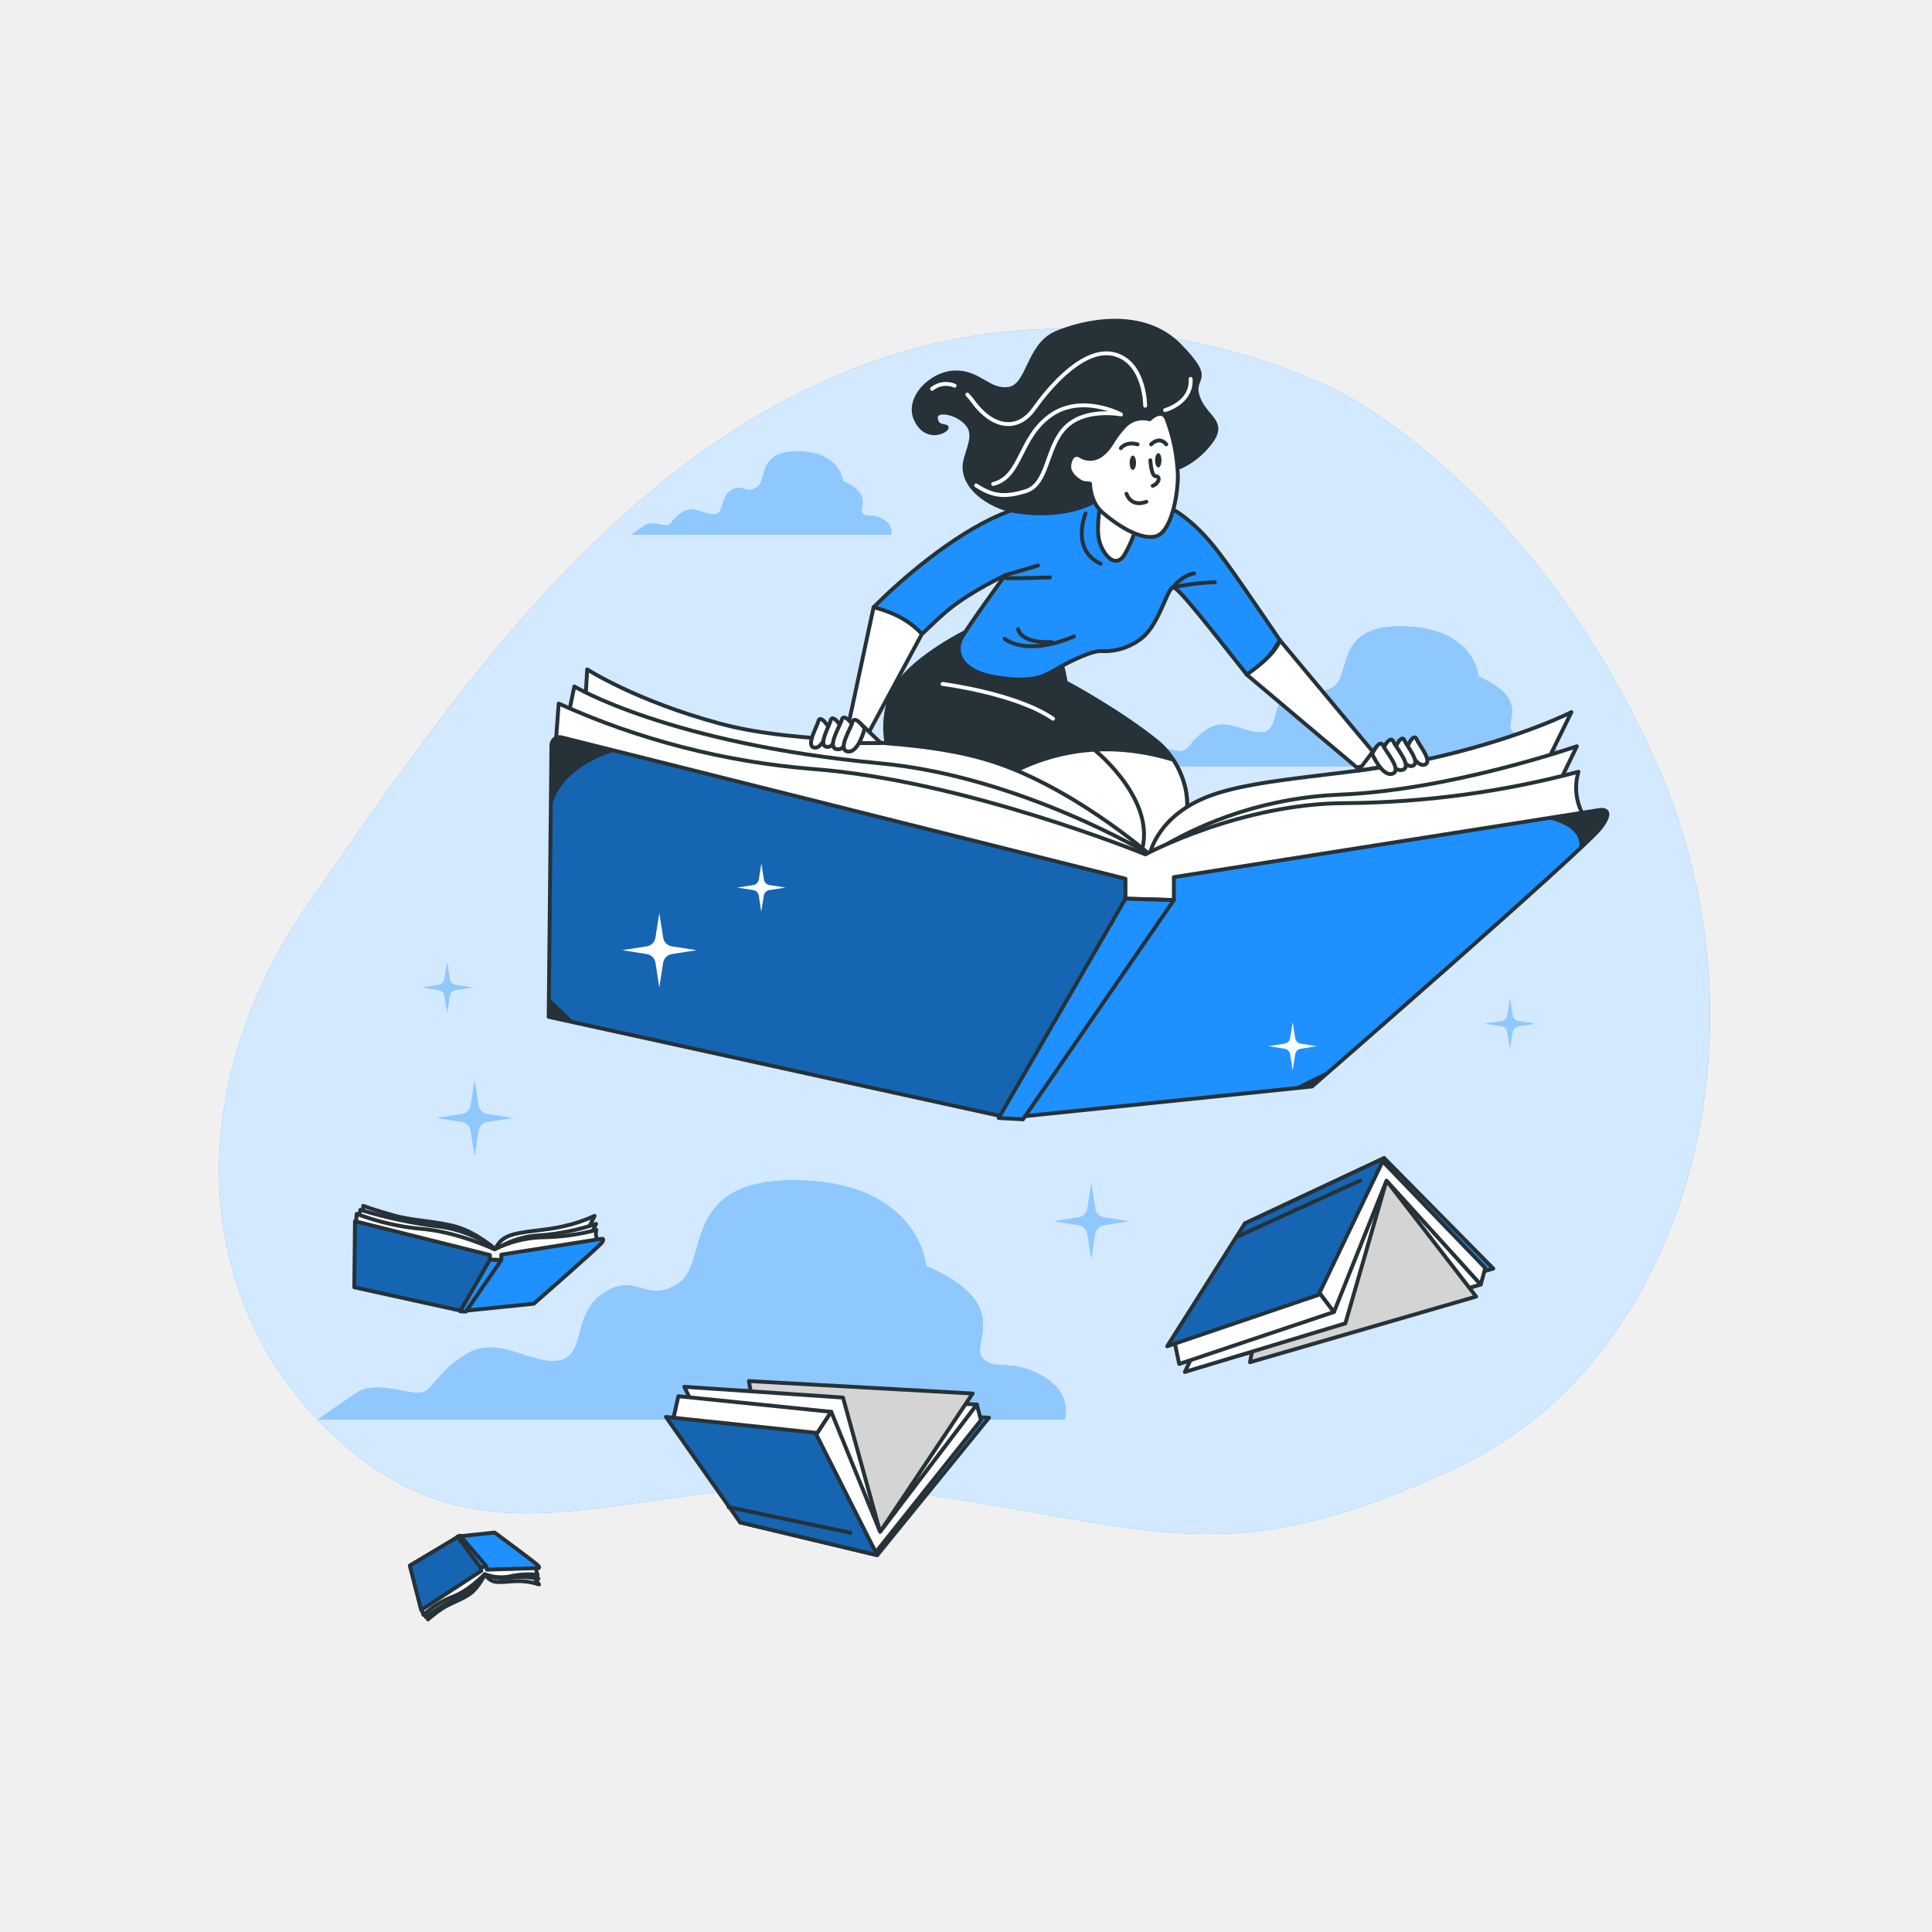
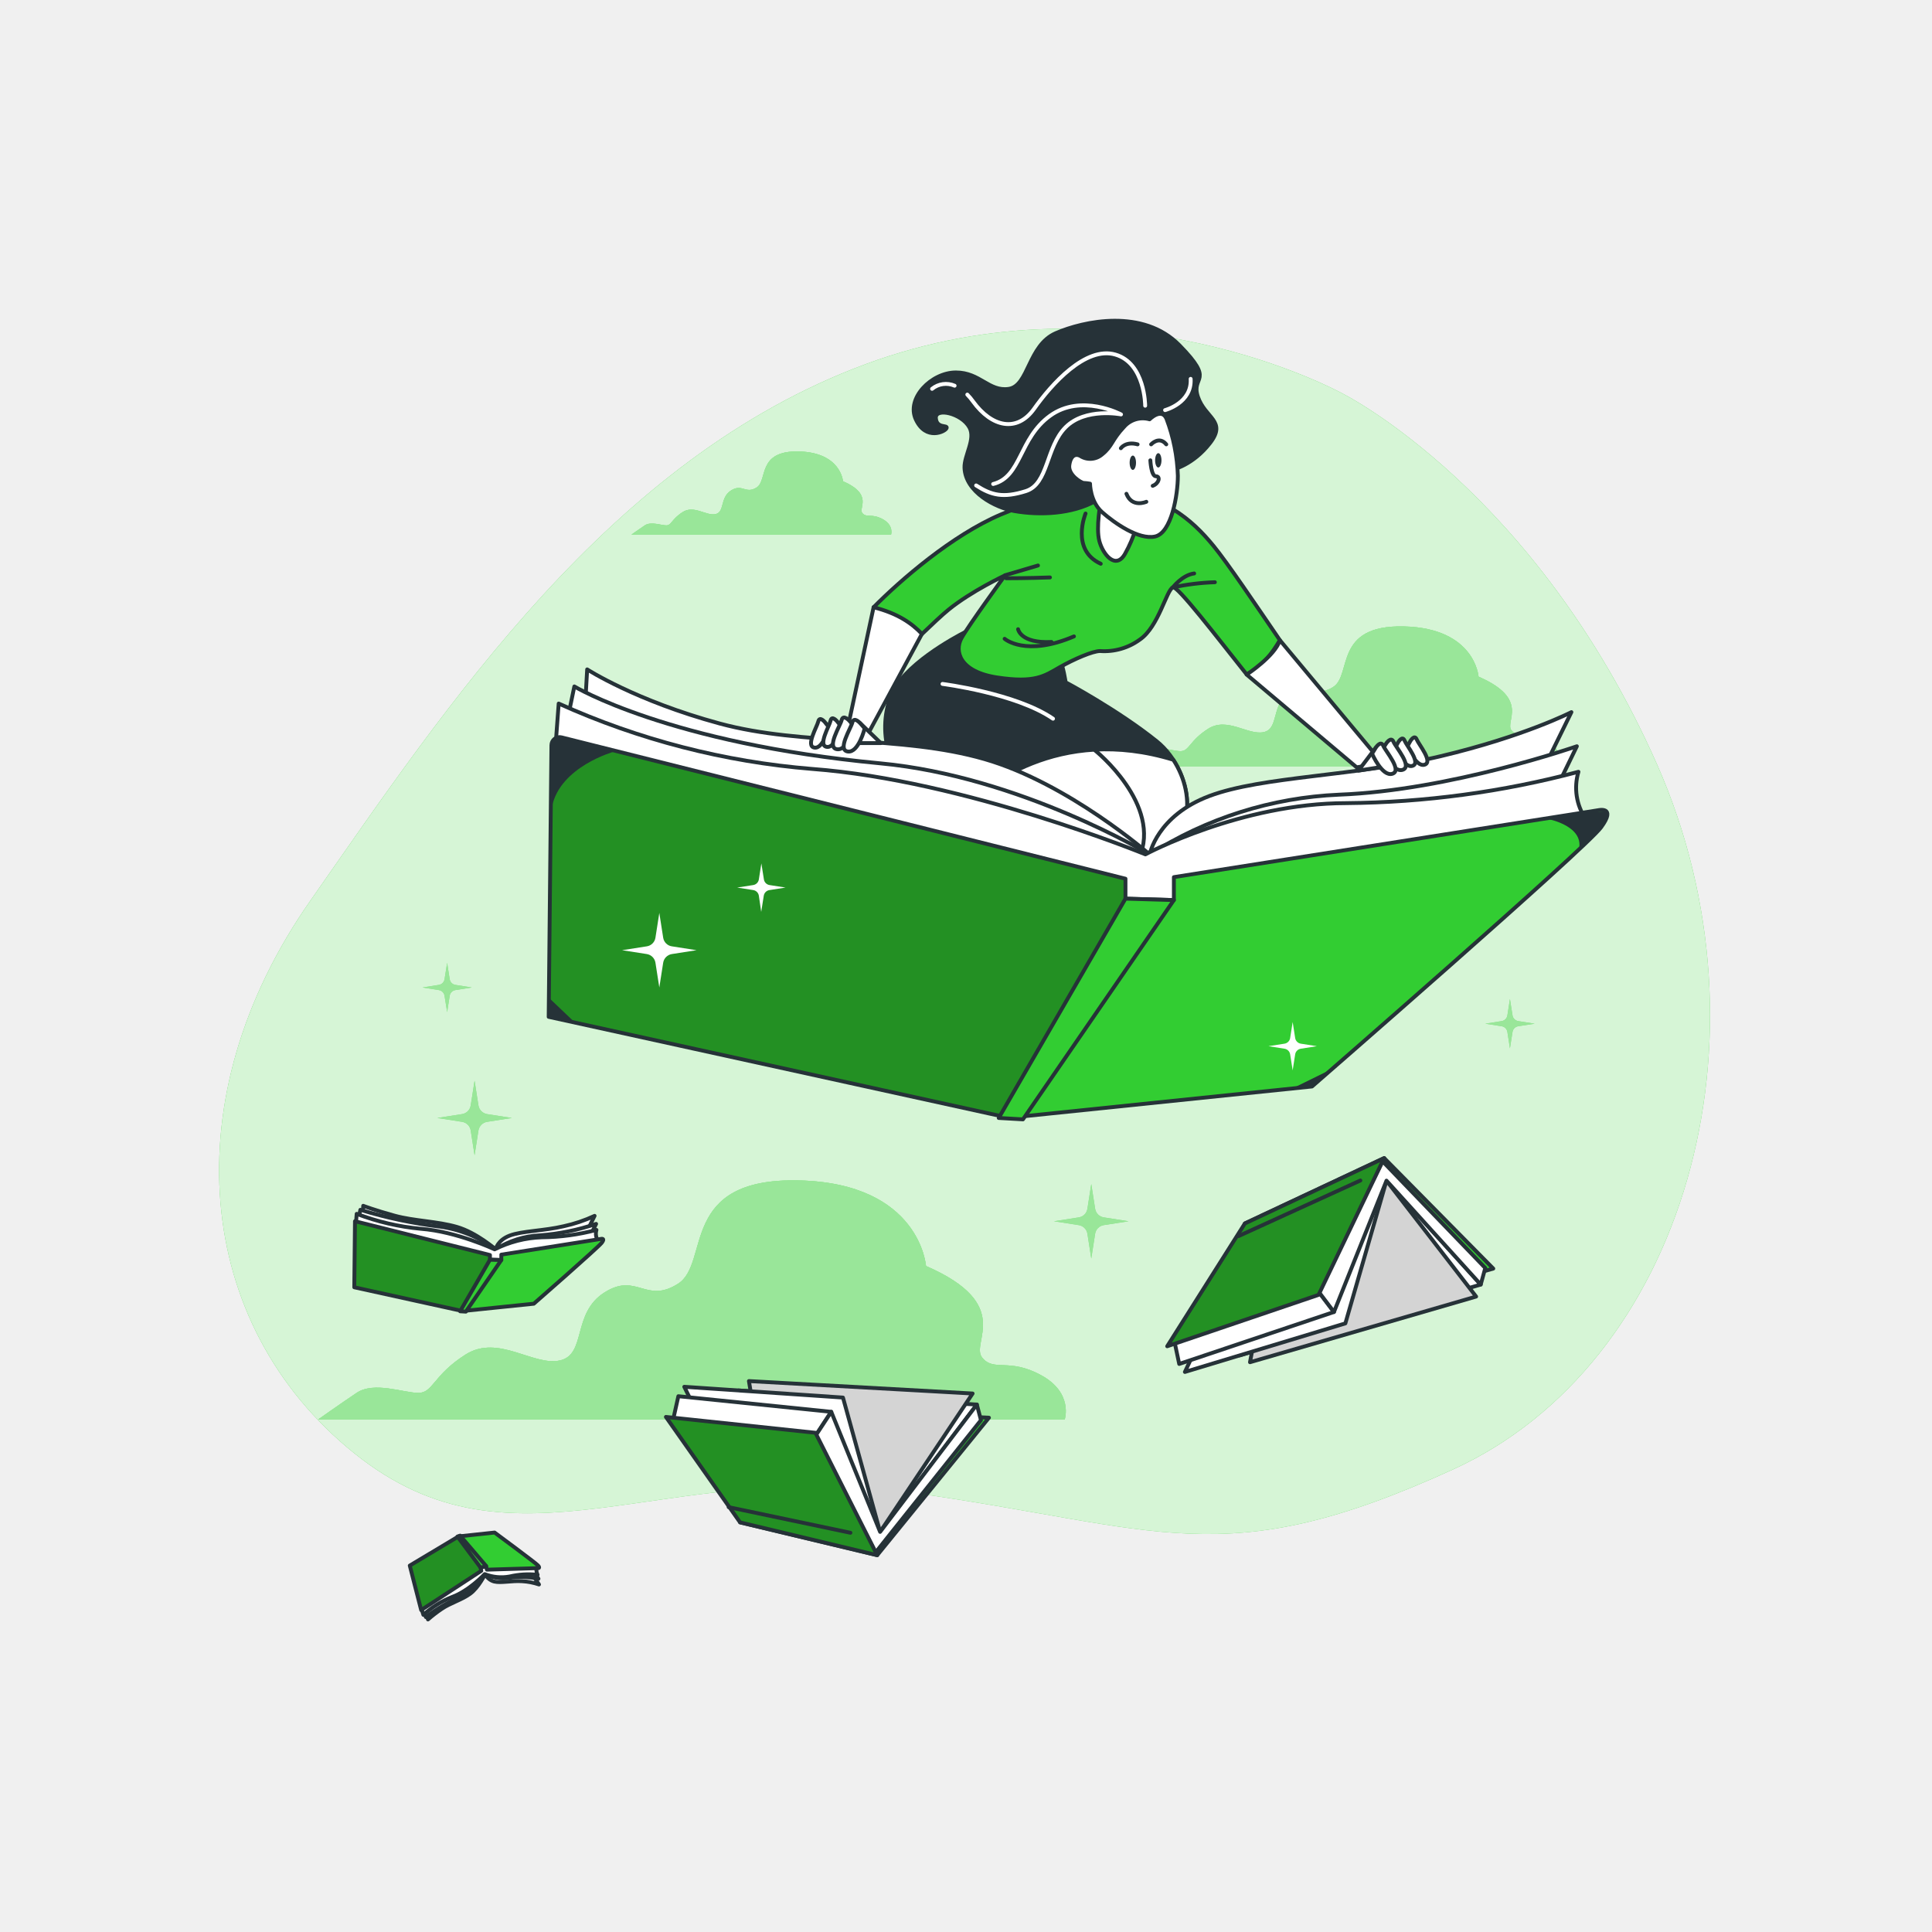
<svg xmlns="http://www.w3.org/2000/svg" viewBox="0 0 500 500">
  <defs>
    <clipPath id="freepik--clip-path--inject-11">
-       <path d="M91.87,316.05l34.93,8.75V326l2.94.08v-1.38l25.83-4.08s1.13-.26.17,1-17.59,15.78-17.59,15.78l-18.46,1.9-28-6.15Z" style="fill:#1E90FF;stroke:#263238;stroke-linecap:round;stroke-linejoin:round" />
+       <path d="M91.87,316.05l34.93,8.75V326l2.94.08v-1.38l25.83-4.08s1.13-.26.17,1-17.59,15.78-17.59,15.78l-18.46,1.9-28-6.15Z" style="fill:#32CD32;stroke:#263238;stroke-linecap:round;stroke-linejoin:round" />
    </clipPath>
    <clipPath id="freepik--clip-path-2--inject-11">
-       <path d="M109,416.69l15.56-10.16-.21-.81,1.43-.42.23.93,13.28-.4s.59,0-.09-.72S128,396.62,128,396.62l-9.33,1-12.62,7.55Z" style="fill:#1E90FF;stroke:#263238;stroke-linecap:round;stroke-linejoin:round" />
+       <path d="M109,416.69l15.56-10.16-.21-.81,1.43-.42.23.93,13.28-.4s.59,0-.09-.72S128,396.62,128,396.62l-9.33,1-12.62,7.55Z" style="fill:#32CD32;stroke:#263238;stroke-linecap:round;stroke-linejoin:round" />
    </clipPath>
    <clipPath id="freepik--clip-path-3--inject-11">
      <polygon points="358.82 305.55 382.02 335.55 323.5 352.54 330.3 316.48 358.82 305.55" style="fill:#fff;stroke:#263238;stroke-linecap:round;stroke-linejoin:round" />
    </clipPath>
    <clipPath id="freepik--clip-path-4--inject-11">
-       <polygon points="358.22 299.71 341.24 335.11 302.07 348.41 322.17 316.63 358.22 299.71" style="fill:#1E90FF;stroke:#263238;stroke-linecap:round;stroke-linejoin:round" />
+       <polygon points="358.22 299.71 341.24 335.11 302.07 348.41 322.17 316.63 358.22 299.71" style="fill:#32CD32;stroke:#263238;stroke-linecap:round;stroke-linejoin:round" />
    </clipPath>
    <clipPath id="freepik--clip-path-5--inject-11">
      <polygon points="227.77 396.45 251.71 360.64 193.82 357.42 199.63 392.2 227.77 396.45" style="fill:#fff;stroke:#263238;stroke-linecap:round;stroke-linejoin:round" />
    </clipPath>
    <clipPath id="freepik--clip-path-6--inject-11">
-       <polygon points="227.02 402.48 211.03 370.8 172.34 366.7 191.53 393.99 227.02 402.48" style="fill:#1E90FF;stroke:#263238;stroke-linecap:round;stroke-linejoin:round" />
+       <polygon points="227.02 402.48 211.03 370.8 172.34 366.7 191.53 393.99 227.02 402.48" style="fill:#32CD32;stroke:#263238;stroke-linecap:round;stroke-linejoin:round" />
    </clipPath>
    <clipPath id="freepik--clip-path-7--inject-11">
-       <path d="M145.33,190.83l145.94,36.58v5.16l12.53.37V227l109.83-17.32s4.79-1.11.74,4.42-74.82,67.08-74.82,67.08l-78.5,8.11L142,263.16l.71-70.31A2.1,2.1,0,0,1,145.33,190.83Z" style="fill:#1E90FF;stroke:#263238;stroke-linecap:round;stroke-linejoin:round" />
+       <path d="M145.33,190.83l145.94,36.58v5.16l12.53.37V227l109.83-17.32s4.79-1.11.74,4.42-74.82,67.08-74.82,67.08l-78.5,8.11L142,263.16l.71-70.31A2.1,2.1,0,0,1,145.33,190.83Z" style="fill:#32CD32;stroke:#263238;stroke-linecap:round;stroke-linejoin:round" />
    </clipPath>
  </defs>
  <g id="freepik--background-simple--inject-11">
-     <path d="M347.73,102S290.1,69.77,224,94.25s-108.28,88.22-143.78,139S50.11,342.71,91.72,376.13s79.3,1,144.1,10.13,80.57,21.29,140.29-6,84.06-111.68,52.7-182.49S347.73,102,347.73,102Z" style="fill:#1E90FF" />
+     <path d="M347.73,102S290.1,69.77,224,94.25s-108.28,88.22-143.78,139S50.11,342.71,91.72,376.13s79.3,1,144.1,10.13,80.57,21.29,140.29-6,84.06-111.68,52.7-182.49S347.73,102,347.73,102Z" style="fill:#32CD32" />
    <path d="M347.73,102S290.1,69.77,224,94.25s-108.28,88.22-143.78,139S50.11,342.71,91.72,376.13s79.3,1,144.1,10.13,80.57,21.29,140.29-6,84.06-111.68,52.7-182.49S347.73,102,347.73,102Z" style="fill:#fff;opacity:0.8" />
  </g>
  <g id="freepik--Clouds--inject-11">
-     <path d="M400.17,191.71c-4.93-2.69-7.17-.45-9-2.69s4.93-8.07-8.52-13.9c0,0-.89-12.55-19.27-13S350,174.68,345,177.81s-6.28-1.79-11.21,1.35-2.69,9.41-6.72,10.31-9.41-4-14.34-.9-4.93,5.83-7.18,5.83-6.72-1.79-9.41,0-5.83,4-5.83,4H403.76S405.11,194.4,400.17,191.71Z" style="fill:#1E90FF" />
-     <path d="M400.17,191.71c-4.93-2.69-7.17-.45-9-2.69s4.93-8.07-8.52-13.9c0,0-.89-12.55-19.27-13S350,174.68,345,177.81s-6.28-1.79-11.21,1.35-2.69,9.41-6.72,10.31-9.41-4-14.34-.9-4.93,5.83-7.18,5.83-6.72-1.79-9.41,0-5.83,4-5.83,4H403.76S405.11,194.4,400.17,191.71Z" style="fill:#1E90FF;opacity:0.5" />
-     <path d="M228.47,134.37c-2.92-1.59-4.25-.26-5.31-1.59s2.92-4.78-5-8.24c0,0-.53-7.44-11.42-7.7s-8,7.44-10.89,9.3-3.72-1.06-6.65.79-1.59,5.58-4,6.12-5.58-2.4-8.5-.54-2.92,3.46-4.25,3.46-4-1.07-5.58,0-3.45,2.39-3.45,2.39H230.6S231.4,136,228.47,134.37Z" style="fill:#1E90FF" />
-     <path d="M228.47,134.37c-2.92-1.59-4.25-.26-5.31-1.59s2.92-4.78-5-8.24c0,0-.53-7.44-11.42-7.7s-8,7.44-10.89,9.3-3.72-1.06-6.65.79-1.59,5.58-4,6.12-5.58-2.4-8.5-.54-2.92,3.46-4.25,3.46-4-1.07-5.58,0-3.45,2.39-3.45,2.39H230.6S231.4,136,228.47,134.37Z" style="fill:#1E90FF;opacity:0.5" />
-     <path d="M269.44,355.9c-8.4-4.59-12.22-.77-15.28-4.59s8.4-13.74-14.51-23.67c0,0-1.53-21.39-32.84-22.15s-22.92,21.38-31.32,26.73-10.69-3.06-19.09,2.29-4.59,16-11.46,17.57-16-6.88-24.44-1.53-8.4,9.93-12.22,9.93-11.46-3.06-16,0-9.93,6.87-9.93,6.87H275.55S277.84,360.48,269.44,355.9Z" style="fill:#1E90FF" />
-     <path d="M269.44,355.9c-8.4-4.59-12.22-.77-15.28-4.59s8.4-13.74-14.51-23.67c0,0-1.53-21.39-32.84-22.15s-22.92,21.38-31.32,26.73-10.69-3.06-19.09,2.29-4.59,16-11.46,17.57-16-6.88-24.44-1.53-8.4,9.93-12.22,9.93-11.46-3.06-16,0-9.93,6.87-9.93,6.87H275.55S277.84,360.48,269.44,355.9Z" style="fill:#1E90FF;opacity:0.5" />
+     <path d="M400.17,191.71c-4.93-2.69-7.17-.45-9-2.69s4.93-8.07-8.52-13.9c0,0-.89-12.55-19.27-13S350,174.68,345,177.81s-6.28-1.79-11.21,1.35-2.69,9.41-6.72,10.31-9.41-4-14.34-.9-4.93,5.83-7.18,5.83-6.72-1.79-9.41,0-5.83,4-5.83,4H403.76S405.11,194.4,400.17,191.71Z" style="fill:#32CD32" />
+     <path d="M400.17,191.71c-4.93-2.69-7.17-.45-9-2.69s4.93-8.07-8.52-13.9c0,0-.89-12.55-19.27-13S350,174.68,345,177.81s-6.28-1.79-11.21,1.35-2.69,9.41-6.72,10.31-9.41-4-14.34-.9-4.93,5.83-7.18,5.83-6.72-1.79-9.41,0-5.83,4-5.83,4H403.76S405.11,194.4,400.17,191.71Z" style="fill:#32CD32;opacity:0.5" />
+     <path d="M228.47,134.37c-2.92-1.59-4.25-.26-5.31-1.59s2.92-4.78-5-8.24c0,0-.53-7.44-11.42-7.7s-8,7.44-10.89,9.3-3.72-1.06-6.65.79-1.59,5.58-4,6.12-5.58-2.4-8.5-.54-2.92,3.46-4.25,3.46-4-1.07-5.58,0-3.45,2.39-3.45,2.39H230.6S231.4,136,228.47,134.37Z" style="fill:#32CD32" />
+     <path d="M228.47,134.37c-2.92-1.59-4.25-.26-5.31-1.59s2.92-4.78-5-8.24c0,0-.53-7.44-11.42-7.7s-8,7.44-10.89,9.3-3.72-1.06-6.65.79-1.59,5.58-4,6.12-5.58-2.4-8.5-.54-2.92,3.46-4.25,3.46-4-1.07-5.58,0-3.45,2.39-3.45,2.39H230.6S231.4,136,228.47,134.37Z" style="fill:#32CD32;opacity:0.5" />
+     <path d="M269.44,355.9c-8.4-4.59-12.22-.77-15.28-4.59s8.4-13.74-14.51-23.67c0,0-1.53-21.39-32.84-22.15s-22.92,21.38-31.32,26.73-10.69-3.06-19.09,2.29-4.59,16-11.46,17.57-16-6.88-24.44-1.53-8.4,9.93-12.22,9.93-11.46-3.06-16,0-9.93,6.87-9.93,6.87H275.55S277.84,360.48,269.44,355.9Z" style="fill:#32CD32" />
+     <path d="M269.44,355.9c-8.4-4.59-12.22-.77-15.28-4.59s8.4-13.74-14.51-23.67c0,0-1.53-21.39-32.84-22.15s-22.92,21.38-31.32,26.73-10.69-3.06-19.09,2.29-4.59,16-11.46,17.57-16-6.88-24.44-1.53-8.4,9.93-12.22,9.93-11.46-3.06-16,0-9.93,6.87-9.93,6.87H275.55S277.84,360.48,269.44,355.9Z" style="fill:#32CD32;opacity:0.5" />
    <g style="opacity:0.5">
      <path d="M400.17,191.71c-4.93-2.69-7.17-.45-9-2.69s4.93-8.07-8.52-13.9c0,0-.89-12.55-19.27-13S350,174.68,345,177.81s-6.28-1.79-11.21,1.35-2.69,9.41-6.72,10.31-9.41-4-14.34-.9-4.93,5.83-7.18,5.83-6.72-1.79-9.41,0-5.83,4-5.83,4H403.76S405.11,194.4,400.17,191.71Z" style="fill:#fff" />
      <path d="M400.17,191.71c-4.93-2.69-7.17-.45-9-2.69s4.93-8.07-8.52-13.9c0,0-.89-12.55-19.27-13S350,174.68,345,177.81s-6.28-1.79-11.21,1.35-2.69,9.41-6.72,10.31-9.41-4-14.34-.9-4.93,5.83-7.18,5.83-6.72-1.79-9.41,0-5.83,4-5.83,4H403.76S405.11,194.4,400.17,191.71Z" style="fill:#fff;opacity:0.5" />
    </g>
    <g style="opacity:0.5">
      <path d="M228.47,134.37c-2.92-1.59-4.25-.26-5.31-1.59s2.92-4.78-5-8.24c0,0-.53-7.44-11.42-7.7s-8,7.44-10.89,9.3-3.72-1.06-6.65.79-1.59,5.58-4,6.12-5.58-2.4-8.5-.54-2.92,3.46-4.25,3.46-4-1.07-5.58,0-3.45,2.39-3.45,2.39H230.6S231.4,136,228.47,134.37Z" style="fill:#fff" />
      <path d="M228.47,134.37c-2.92-1.59-4.25-.26-5.31-1.59s2.92-4.78-5-8.24c0,0-.53-7.44-11.42-7.7s-8,7.44-10.89,9.3-3.72-1.06-6.65.79-1.59,5.58-4,6.12-5.58-2.4-8.5-.54-2.92,3.46-4.25,3.46-4-1.07-5.58,0-3.45,2.39-3.45,2.39H230.6S231.4,136,228.47,134.37Z" style="fill:#fff;opacity:0.5" />
    </g>
    <g style="opacity:0.5">
      <path d="M269.44,355.9c-8.4-4.59-12.22-.77-15.28-4.59s8.4-13.74-14.51-23.67c0,0-1.53-21.39-32.84-22.15s-22.92,21.38-31.32,26.73-10.69-3.06-19.09,2.29-4.59,16-11.46,17.57-16-6.88-24.44-1.53-8.4,9.93-12.22,9.93-11.46-3.06-16,0-9.93,6.87-9.93,6.87H275.55S277.84,360.48,269.44,355.9Z" style="fill:#fff" />
      <path d="M269.44,355.9c-8.4-4.59-12.22-.77-15.28-4.59s8.4-13.74-14.51-23.67c0,0-1.53-21.39-32.84-22.15s-22.92,21.38-31.32,26.73-10.69-3.06-19.09,2.29-4.59,16-11.46,17.57-16-6.88-24.44-1.53-8.4,9.93-12.22,9.93-11.46-3.06-16,0-9.93,6.87-9.93,6.87H275.55S277.84,360.48,269.44,355.9Z" style="fill:#fff;opacity:0.5" />
    </g>
  </g>
  <g id="freepik--Books--inject-11">
    <path d="M128.27,323.33s-4.94-4.33-10.05-5.81-11-1.51-16.09-2.9S94,312.06,94,312.06l-.26,4.6,34.32,9.27,23.48-6.5,2.34-4.77a38,38,0,0,1-8,2.69c-5.11,1.21-10.83,1.21-14,2.43S128.27,323.33,128.27,323.33Z" style="fill:#fff;stroke:#263238;stroke-linecap:round;stroke-linejoin:round" />
    <path d="M93.26,313.1a119.21,119.21,0,0,0,20.55,4.35,31.38,31.38,0,0,1,14.46,5.88,23.26,23.26,0,0,1,11.53-3.64,59,59,0,0,0,14.47-2.95l-1.47,3-25.22,4.94-34.84-9.1Z" style="fill:#fff;stroke:#263238;stroke-linecap:round;stroke-linejoin:round" />
    <path d="M92.31,314.14a62.43,62.43,0,0,0,16.6,3.87c9.28.7,19.1,5.32,19.1,5.32a29.27,29.27,0,0,1,12.22-3.12,56.87,56.87,0,0,0,14.13-1.91,3.39,3.39,0,0,0,.43,2.86l-26.87,5.72-35.79-10.4Z" style="fill:#fff;stroke:#263238;stroke-linecap:round;stroke-linejoin:round" />
-     <path d="M91.87,316.05l34.93,8.75V326l2.94.08v-1.38l25.83-4.08s1.13-.26.17,1-17.59,15.78-17.59,15.78l-18.46,1.9-28-6.15Z" style="fill:#1E90FF" />
+     <path d="M91.87,316.05l34.93,8.75V326l2.94.08v-1.38l25.83-4.08s1.13-.26.17,1-17.59,15.78-17.59,15.78l-18.46,1.9-28-6.15Z" style="fill:#32CD32" />
    <g style="clip-path:url(#freepik--clip-path--inject-11)">
      <polygon points="126.8 326.02 126.8 324.8 91.87 316.05 91.7 333.21 119.69 339.36 120.19 339.31 127.58 326.04 126.8 326.02" style="opacity:0.3" />
    </g>
    <path d="M91.87,316.05l34.93,8.75V326l2.94.08v-1.38l25.83-4.08s1.13-.26.17,1-17.59,15.78-17.59,15.78l-18.46,1.9-28-6.15Z" style="fill:none;stroke:#263238;stroke-linecap:round;stroke-linejoin:round" />
-     <polygon points="126.8 326.02 119.08 339.36 120.56 339.45 129.74 326.1 126.8 326.02" style="fill:#1E90FF;stroke:#263238;stroke-linecap:round;stroke-linejoin:round" />
+     <polygon points="126.8 326.02 119.08 339.36 120.56 339.45 129.74 326.1 126.8 326.02" style="fill:#32CD32;stroke:#263238;stroke-linecap:round;stroke-linejoin:round" />
    <path d="M125.56,407.35s-1.68,3.52-3.92,5.13-5.1,2.37-7.36,3.92a36.29,36.29,0,0,0-3.52,2.71l-.9-3.06L125,405.62l12.55,1.52,1.94,2.92a16.38,16.38,0,0,0-4.34-.84c-2.69-.19-5.48.51-7.25.08A3.56,3.56,0,0,1,125.56,407.35Z" style="fill:#fff;stroke:#263238;stroke-linecap:round;stroke-linejoin:round" />
    <path d="M110.21,418.5a46.53,46.53,0,0,1,9.29-5.43,14.15,14.15,0,0,0,6.06-5.72,10,10,0,0,0,6.24,1,22.87,22.87,0,0,1,7.55.22l-1.23-1.87L125,406.5l-15.46,10.37Z" style="fill:#fff;stroke:#263238;stroke-linecap:round;stroke-linejoin:round" />
    <path d="M109.57,417.92a24.8,24.8,0,0,1,7.45-4.63c4.4-1.6,8.42-5.91,8.42-5.91a11.83,11.83,0,0,0,6.48.61,21.29,21.29,0,0,1,7.21-.43,3.21,3.21,0,0,1-.27-2L124.8,405l-15.71,11.37Z" style="fill:#fff;stroke:#263238;stroke-linecap:round;stroke-linejoin:round" />
-     <path d="M109,416.69l15.56-10.16-.21-.81,1.43-.42.23.93,13.28-.4s.59,0-.09-.72S128,396.62,128,396.62l-9.33,1-12.62,7.55Z" style="fill:#1E90FF" />
+     <path d="M109,416.69l15.56-10.16-.21-.81,1.43-.42.23.93,13.28-.4s.59,0-.09-.72S128,396.62,128,396.62l-9.33,1-12.62,7.55Z" style="fill:#32CD32" />
    <g style="clip-path:url(#freepik--clip-path-2--inject-11)">
      <polygon points="124.39 405.72 124.6 406.53 109.04 416.69 106.06 405.14 118.68 397.59 118.93 397.56 124.77 405.61 124.39 405.72" style="opacity:0.3" />
    </g>
    <path d="M109,416.69l15.56-10.16-.21-.81,1.43-.42.23.93,13.28-.4s.59,0-.09-.72S128,396.62,128,396.62l-9.33,1-12.62,7.55Z" style="fill:none;stroke:#263238;stroke-linecap:round;stroke-linejoin:round" />
-     <polygon points="124.39 405.72 118.39 397.66 119.09 397.42 125.82 405.3 124.39 405.72" style="fill:#1E90FF;stroke:#263238;stroke-linecap:round;stroke-linejoin:round" />
-     <polygon points="358.22 299.71 386.46 328.31 326.16 345.3 322.17 316.63 358.22 299.71" style="fill:#1E90FF;stroke:#263238;stroke-linecap:round;stroke-linejoin:round" />
+     <polygon points="124.39 405.72 118.39 397.66 119.09 397.42 125.82 405.3 124.39 405.72" style="fill:#32CD32;stroke:#263238;stroke-linecap:round;stroke-linejoin:round" />
+     <polygon points="358.22 299.71 386.46 328.31 326.16 345.3 322.17 316.63 358.22 299.71" style="fill:#32CD32;stroke:#263238;stroke-linecap:round;stroke-linejoin:round" />
    <polygon points="383.21 332.44 320.84 350.77 325.87 317.81 357.34 303.77 383.21 332.44" style="fill:#fff;stroke:#263238;stroke-linecap:round;stroke-linejoin:round" />
    <polygon points="358.82 305.55 382.02 335.55 323.5 352.54 330.3 316.48 358.82 305.55" style="fill:#fff" />
    <g style="clip-path:url(#freepik--clip-path-3--inject-11)">
      <polygon points="358.82 305.55 382.02 335.55 323.5 352.54 330.3 316.48 358.82 305.55" style="opacity:0.17" />
    </g>
    <polygon points="358.82 305.55 382.02 335.55 323.5 352.54 330.3 316.48 358.82 305.55" style="fill:none;stroke:#263238;stroke-linecap:round;stroke-linejoin:round" />
    <polygon points="358.82 305.55 348.18 342.49 306.65 355.06 322.61 321.06 358.82 305.55" style="fill:#fff;stroke:#263238;stroke-linecap:round;stroke-linejoin:round" />
    <polygon points="345.23 339.54 305.18 352.99 303.99 347.37 341.09 334.07 345.23 339.54" style="fill:#fff;stroke:#263238;stroke-linecap:round;stroke-linejoin:round" />
    <polygon points="357.79 300.52 384.39 328.16 383.21 332.44 358.82 305.55 345.23 339.54 341.09 334.07 357.79 300.52" style="fill:#fff;stroke:#263238;stroke-linecap:round;stroke-linejoin:round" />
-     <polygon points="358.22 299.71 341.24 335.11 302.07 348.41 322.17 316.63 358.22 299.71" style="fill:#1E90FF" />
+     <polygon points="358.22 299.71 341.24 335.11 302.07 348.41 322.17 316.63 358.22 299.71" style="fill:#32CD32" />
    <g style="clip-path:url(#freepik--clip-path-4--inject-11)">
      <polygon points="358.22 299.71 341.24 335.11 302.07 348.41 322.17 316.63 358.22 299.71" style="opacity:0.3" />
    </g>
    <polygon points="358.22 299.71 341.24 335.11 302.07 348.41 322.17 316.63 358.22 299.71" style="fill:none;stroke:#263238;stroke-linecap:round;stroke-linejoin:round" />
    <line x1="320.55" y1="319.89" x2="352.06" y2="305.51" style="fill:none;stroke:#263238;stroke-linecap:round;stroke-linejoin:round" />
-     <polygon points="227.02 402.48 255.94 366.9 196.28 364.1 191.53 393.99 227.02 402.48" style="fill:#1E90FF;stroke:#263238;stroke-linecap:round;stroke-linejoin:round" />
+     <polygon points="227.02 402.48 255.94 366.9 196.28 364.1 191.53 393.99 227.02 402.48" style="fill:#32CD32;stroke:#263238;stroke-linecap:round;stroke-linejoin:round" />
    <polygon points="252.81 363.5 191.12 359.85 195.24 391.92 226.25 398.6 252.81 363.5" style="fill:#fff;stroke:#263238;stroke-linecap:round;stroke-linejoin:round" />
    <polygon points="227.77 396.45 251.71 360.64 193.82 357.42 199.63 392.2 227.77 396.45" style="fill:#fff" />
    <g style="clip-path:url(#freepik--clip-path-5--inject-11)">
      <polygon points="227.77 396.45 251.71 360.64 193.82 357.42 199.63 392.2 227.77 396.45" style="opacity:0.17" />
    </g>
    <polygon points="227.77 396.45 251.71 360.64 193.82 357.42 199.63 392.2 227.77 396.45" style="fill:none;stroke:#263238;stroke-linecap:round;stroke-linejoin:round" />
    <polygon points="227.77 396.45 218.16 361.69 177.09 358.9 192.09 389.41 227.77 396.45" style="fill:#fff;stroke:#263238;stroke-linecap:round;stroke-linejoin:round" />
    <polygon points="215.13 365.38 175.56 361.34 174.23 367.29 210.86 371.88 215.13 365.38" style="fill:#fff;stroke:#263238;stroke-linecap:round;stroke-linejoin:round" />
    <polygon points="226.6 401.77 253.87 367.54 252.81 363.5 227.77 396.45 215.13 365.38 210.86 371.88 226.6 401.77" style="fill:#fff;stroke:#263238;stroke-linecap:round;stroke-linejoin:round" />
-     <polygon points="227.02 402.48 211.03 370.8 172.34 366.7 191.53 393.99 227.02 402.48" style="fill:#1E90FF" />
+     <polygon points="227.02 402.48 211.03 370.8 172.34 366.7 191.53 393.99 227.02 402.48" style="fill:#32CD32" />
    <g style="clip-path:url(#freepik--clip-path-6--inject-11)">
      <polygon points="227.02 402.48 211.03 370.8 172.34 366.7 191.53 393.99 227.02 402.48" style="opacity:0.3" />
    </g>
    <polygon points="227.02 402.48 211.03 370.8 172.34 366.7 191.53 393.99 227.02 402.48" style="fill:none;stroke:#263238;stroke-linecap:round;stroke-linejoin:round" />
    <line x1="188.58" y1="390.05" x2="220.09" y2="396.68" style="fill:none;stroke:#263238;stroke-linecap:round;stroke-linejoin:round" />
  </g>
  <g id="freepik--Character--inject-11">
    <path d="M250.47,163.23s-13.1,6.33-18.34,14-3.71,21.83,4.36,26.41,36.24,21.4,56.11,19,16.81-22.71,6.77-30.79-23.58-15.28-23.58-15.28-.65-4.36-1.53-5.89S263.35,159.3,250.47,163.23Z" style="fill:#263238;stroke:#263238;stroke-linecap:round;stroke-linejoin:round" />
    <path d="M303.65,196.63c-29.74-9.1-49.33,7.19-55.47,13.43,12.3,6.39,30.42,14.24,44.42,12.55C309.22,220.6,309.79,206.05,303.65,196.63Z" style="fill:#fff;stroke:#263238;stroke-linecap:round;stroke-linejoin:round" />
    <path d="M283.43,194.23s17.47,14,11.35,27.94" style="fill:none;stroke:#263238;stroke-linecap:round;stroke-linejoin:round" />
    <path d="M226.09,157.13l-7,32.65h5.63l13.88-25.73S235.89,155.8,226.09,157.13Z" style="fill:#fff;stroke:#263238;stroke-linecap:round;stroke-linejoin:round" />
-     <path d="M314.07,141.29c-5.73-7-13.3-13.49-27.17-14.6,0,0-11.82-.37-27.9,6.47-12.57,5.34-26,17-32.91,24,6.18,1.57,9.86,4.1,12.52,6.92,2.74-2.61,5.13-4.88,6.89-6.31,5.92-4.81,14.61-8.87,14.61-8.87s-9.43,12.93-11.28,16.26-.55,8.69,9.24,10.17,12.2-.37,16.08-2.59,8.69-4.25,10.54-4.25a15.59,15.59,0,0,0,10.35-3c4.8-3.33,6.84-12.75,8.5-13.49,1.14-.51,11.23,12.65,19.09,22.53l.68-.35c3.42-1.76,6.09-5.35,7.92-8.51C324.87,156.38,317.78,145.83,314.07,141.29Z" style="fill:#1E90FF;stroke:#263238;stroke-linecap:round;stroke-linejoin:round" />
+     <path d="M314.07,141.29c-5.73-7-13.3-13.49-27.17-14.6,0,0-11.82-.37-27.9,6.47-12.57,5.34-26,17-32.91,24,6.18,1.57,9.86,4.1,12.52,6.92,2.74-2.61,5.13-4.88,6.89-6.31,5.92-4.81,14.61-8.87,14.61-8.87s-9.43,12.93-11.28,16.26-.55,8.69,9.24,10.17,12.2-.37,16.08-2.59,8.69-4.25,10.54-4.25a15.59,15.59,0,0,0,10.35-3c4.8-3.33,6.84-12.75,8.5-13.49,1.14-.51,11.23,12.65,19.09,22.53l.68-.35c3.42-1.76,6.09-5.35,7.92-8.51C324.87,156.38,317.78,145.83,314.07,141.29Z" style="fill:#32CD32;stroke:#263238;stroke-linecap:round;stroke-linejoin:round" />
    <path d="M280.94,132.9s-3.92,9.43,3.93,13" style="fill:none;stroke:#263238;stroke-linecap:round;stroke-linejoin:round" />
    <line x1="260.11" y1="148.87" x2="268.63" y2="146.35" style="fill:none;stroke:#263238;stroke-linecap:round;stroke-linejoin:round" />
    <path d="M260,165.32s5.37,4.74,17.94-.62" style="fill:none;stroke:#263238;stroke-linecap:round;stroke-linejoin:round" />
    <path d="M309.05,148.41c-3.1.41-5.51,3.6-5.51,3.6a62.2,62.2,0,0,1,10.87-1.33" style="fill:none;stroke:#263238;stroke-linecap:round;stroke-linejoin:round" />
    <path d="M260.39,149.65s5.77,0,11.34-.21" style="fill:none;stroke:#263238;stroke-linecap:round;stroke-linejoin:round" />
    <path d="M263.48,162.84s.62,3.72,8.66,3.3" style="fill:none;stroke:#263238;stroke-linecap:round;stroke-linejoin:round" />
    <path d="M284.87,129.83s-1.29,6.65-.37,10.16,4.25,7.58,6.66,3.33,3.69-9,3.69-11.27S286.53,125.58,284.87,129.83Z" style="fill:#fff;stroke:#263238;stroke-linecap:round;stroke-linejoin:round" />
    <path d="M303.54,121.51s5.17-1.11,9.61-6.84-1.29-6.46-3.14-12,4.66-3.7-4.76-13.31-24.77-6.28-32-3.14-7,13.68-12.19,14.42-7.4-4.25-13.68-4.25-12.94,6.65-10.35,12.19,7.58,3.15,7.95,2.22-2.59.19-2.78-2.59,6.65-1.29,8.69,2.41c1.65,3-1.38,7.26-1.28,10.41.21,6.32,7.95,10.36,12.92,11.23,6.71,1.17,14.87.76,20.95-2.57,7.47-4.1,4-12.6,9.5-14.82s8.32,1.11,8.32,1.11Z" style="fill:#263238;stroke:#263238;stroke-linecap:round;stroke-linejoin:round" />
    <path d="M247.05,99.82a5.65,5.65,0,0,0-5.83.81" style="fill:none;stroke:#fff;stroke-linecap:round;stroke-linejoin:round" />
    <path d="M296.37,105s0-11-7.72-13.24-16.54,7.72-21,14-11,4.78-15.81-1.84a15,15,0,0,0-1.5-1.8" style="fill:none;stroke:#fff;stroke-linecap:round;stroke-linejoin:round" />
    <path d="M252.62,125.63c4,2.57,7,3.31,12.87,1.47s5.15-11.4,10.29-16.54,14.34-3.31,14.34-3.31-10.29-5.52-18.38.36-7.36,15.81-14.71,17.65" style="fill:none;stroke:#fff;stroke-linecap:round;stroke-linejoin:round" />
    <path d="M301.52,106.14s7-1.84,6.62-8.09" style="fill:none;stroke:#fff;stroke-linecap:round;stroke-linejoin:round" />
    <path d="M243.92,177s19,2.4,28.6,9" style="fill:none;stroke:#fff;stroke-linecap:round;stroke-linejoin:round" />
    <path d="M297.51,108.52a6.42,6.42,0,0,0-6.65,2c-3.14,3.32-3,5-5.62,7.07a4.72,4.72,0,0,1-5.73.37c-1.11-.55-2.4-.18-2.77,2.4s3.14,4.62,3.7,4.62a14,14,0,0,1,1.66.19s0,4.62,3.14,7.39,9.43,7.21,13.68,6.29,5.91-10.72,5.91-15.71a45.59,45.59,0,0,0-2.95-14.79C300.58,105.43,297.51,108.52,297.51,108.52Z" style="fill:#fff;stroke:#263238;stroke-linecap:round;stroke-linejoin:round" />
    <path d="M294,119.75c0,1-.36,1.86-.82,1.86s-.83-.83-.83-1.86.37-1.85.83-1.85S294,118.73,294,119.75Z" style="fill:#263238" />
    <path d="M300.59,119.13c0,1-.37,1.86-.82,1.86s-.83-.83-.83-1.86.37-1.85.83-1.85S300.59,118.11,300.59,119.13Z" style="fill:#263238" />
    <path d="M290.08,116s1.23-1.85,4.33-1" style="fill:none;stroke:#263238;stroke-linecap:round;stroke-linejoin:round" />
    <path d="M297.91,115s2.06-2.27,3.92,0" style="fill:none;stroke:#263238;stroke-linecap:round;stroke-linejoin:round" />
    <path d="M297.71,119.13s.2,4.13,1.44,4.13.82,1.85-.83,2.47" style="fill:none;stroke:#263238;stroke-linecap:round;stroke-linejoin:round" />
    <path d="M296.67,129.86s-3.71,1.65-5.15-2.07" style="fill:none;stroke:#263238;stroke-linecap:round;stroke-linejoin:round" />
    <path d="M297.54,221.14s-21-18.42-42.76-24.69-46.8-3.32-68.55-9.21-34.27-14-34.27-14l-1.11,19.53,146,39.44,99.88-27.64,9.95-20.27s-12.16,6.26-33.91,11.42S326.65,200.87,313,206,297.54,221.14,297.54,221.14Z" style="fill:#fff;stroke:#263238;stroke-linecap:round;stroke-linejoin:round" />
    <path d="M148.64,177.65S173,192.4,227.88,197.56c36.15,3.39,69.66,23.58,69.66,23.58a98.88,98.88,0,0,1,49-15.48c28.75-1.1,61.55-12.53,61.55-12.53L401.84,206,294.59,227l-148.16-38.7Z" style="fill:#fff;stroke:#263238;stroke-linecap:round;stroke-linejoin:round" />
    <path d="M144.59,182.08A198.13,198.13,0,0,0,210.19,199c39.43,2.95,86.24,22.11,86.24,22.11s24.69-13.26,52-13.26a241.81,241.81,0,0,0,60.07-8.11,14.41,14.41,0,0,0,1.84,12.16L296.06,236.25,143.85,192Z" style="fill:#fff;stroke:#263238;stroke-linecap:round;stroke-linejoin:round" />
-     <path d="M145.33,190.83l145.94,36.58v5.16l12.53.37V227l109.83-17.32s4.79-1.11.74,4.42-74.82,67.08-74.82,67.08l-78.5,8.11L142,263.16l.71-70.31A2.1,2.1,0,0,1,145.33,190.83Z" style="fill:#1E90FF" />
+     <path d="M145.33,190.83l145.94,36.58v5.16l12.53.37V227l109.83-17.32s4.79-1.11.74,4.42-74.82,67.08-74.82,67.08l-78.5,8.11L142,263.16l.71-70.31A2.1,2.1,0,0,1,145.33,190.83Z" style="fill:#32CD32" />
    <g style="clip-path:url(#freepik--clip-path-7--inject-11)">
      <polygon points="291.27 232.57 291.27 227.41 142.74 190.19 142.01 263.16 261.05 289.33 263.18 289.11 294.6 232.67 291.27 232.57" style="opacity:0.3" />
    </g>
    <path d="M145.33,190.83l145.94,36.58v5.16l12.53.37V227l109.83-17.32s4.79-1.11.74,4.42-74.82,67.08-74.82,67.08l-78.5,8.11L142,263.16l.71-70.31A2.1,2.1,0,0,1,145.33,190.83Z" style="fill:none;stroke:#263238;stroke-linecap:round;stroke-linejoin:round" />
-     <polygon points="291.27 232.57 258.47 289.33 264.74 289.69 303.8 232.94 291.27 232.57" style="fill:#1E90FF;stroke:#263238;stroke-linecap:round;stroke-linejoin:round" />
+     <polygon points="291.27 232.57 258.47 289.33 264.74 289.69 303.8 232.94 291.27 232.57" style="fill:#32CD32;stroke:#263238;stroke-linecap:round;stroke-linejoin:round" />
    <path d="M400.74,212s9.79,1.83,7.75,8.36l5.88-6.24s2.69-3.35,1.46-4S400.74,212,400.74,212Z" style="fill:#263238" />
    <path d="M158.86,194.54s-13.85,3.83-16,14.18l-.12-15.87s.42-2.39,2.61-2S158.86,194.54,158.86,194.54Z" style="fill:#263238" />
    <polygon points="142.14 258.3 149.1 264.93 142.01 263.16 142.14 258.3" style="fill:#263238" />
    <polygon points="334.54 281.65 343.98 277.01 339.01 281.32 334.54 281.65" style="fill:#263238" />
    <path d="M331.23,165.68l26.56,31.84-6.69,1.06-28.47-24S330,169.75,331.23,165.68Z" style="fill:#fff;stroke:#263238;stroke-linecap:round;stroke-linejoin:round" />
    <path d="M213.45,186.86s-1.33-1.61-1.67-.17-3.35,6.44-1,6.79,3.68-5.36,3.68-5.36Z" style="fill:#fff;stroke:#263238;stroke-linecap:round;stroke-linejoin:round" />
    <path d="M216.63,186.67s-1.34-1.61-1.67-.18-3.35,6.44-1,6.8,3.69-5.37,3.69-5.37Z" style="fill:#fff;stroke:#263238;stroke-linecap:round;stroke-linejoin:round" />
    <path d="M219.82,186.55s-1.59-1.79-2-.2-4,7.15-1.19,7.55,4.37-6,4.37-6Z" style="fill:#fff;stroke:#263238;stroke-linecap:round;stroke-linejoin:round" />
    <polygon points="222.6 187.15 227.96 192.31 221.61 192.31 222.6 187.15" style="fill:#fff;stroke:#263238;stroke-linecap:round;stroke-linejoin:round" />
    <path d="M222.6,187.15s-1.59-1.79-2-.2-4,7.15-1.19,7.54,4.37-6,4.37-6Z" style="fill:#fff;stroke:#263238;stroke-linecap:round;stroke-linejoin:round" />
    <path d="M365,191.78s1.07-1.8,1.63-.44,4.31,5.84,2.06,6.56-4.48-4.72-4.48-4.72Z" style="fill:#fff;stroke:#263238;stroke-linecap:round;stroke-linejoin:round" />
    <path d="M361.86,192.08s1.07-1.8,1.63-.44,4.32,5.84,2.06,6.56-4.48-4.72-4.48-4.72Z" style="fill:#fff;stroke:#263238;stroke-linecap:round;stroke-linejoin:round" />
    <path d="M358.7,192.47s1.29-2,1.93-.51,5,6.44,2.36,7.27-5.25-5.2-5.25-5.2Z" style="fill:#fff;stroke:#263238;stroke-linecap:round;stroke-linejoin:round" />
    <polygon points="356.05 193.5 351.56 199.44 357.84 198.44 356.05 193.5" style="fill:#fff;stroke:#263238;stroke-linecap:round;stroke-linejoin:round" />
    <path d="M356.05,193.5s1.28-2,1.93-.51,5,6.43,2.36,7.26-5.25-5.19-5.25-5.19Z" style="fill:#fff;stroke:#263238;stroke-linecap:round;stroke-linejoin:round" />
  </g>
  <g id="freepik--Sparkles--inject-11">
    <path d="M173.87,246.91l6.4-1-6.4-1a2.67,2.67,0,0,1-2.24-2.24l-1-6.41-1,6.41a2.67,2.67,0,0,1-2.23,2.24l-6.41,1,6.41,1a2.7,2.7,0,0,1,2.23,2.24l1,6.41,1-6.41A2.7,2.7,0,0,1,173.87,246.91Z" style="fill:#fff" />
-     <path d="M126.06,290.33l6.41-1-6.41-1a2.71,2.71,0,0,1-2.24-2.24l-1-6.41-1,6.41a2.68,2.68,0,0,1-2.24,2.24l-6.41,1,6.41,1a2.68,2.68,0,0,1,2.24,2.24l1,6.41,1-6.41A2.71,2.71,0,0,1,126.06,290.33Z" style="fill:#1E90FF" />
+     <path d="M126.06,290.33l6.41-1-6.41-1a2.71,2.71,0,0,1-2.24-2.24l-1-6.41-1,6.41a2.68,2.68,0,0,1-2.24,2.24l-6.41,1,6.41,1a2.68,2.68,0,0,1,2.24,2.24l1,6.41,1-6.41A2.71,2.71,0,0,1,126.06,290.33Z" style="fill:#32CD32" />
    <path d="M126.06,290.33l6.41-1-6.41-1a2.71,2.71,0,0,1-2.24-2.24l-1-6.41-1,6.41a2.68,2.68,0,0,1-2.24,2.24l-6.41,1,6.41,1a2.68,2.68,0,0,1,2.24,2.24l1,6.41,1-6.41A2.71,2.71,0,0,1,126.06,290.33Z" style="fill:#fff;opacity:0.5" />
-     <path d="M285.66,317.06l6.41-1-6.41-1a2.68,2.68,0,0,1-2.24-2.23l-1-6.41-1,6.41a2.68,2.68,0,0,1-2.24,2.23l-6.41,1,6.41,1a2.68,2.68,0,0,1,2.24,2.23l1,6.41,1-6.41A2.68,2.68,0,0,1,285.66,317.06Z" style="fill:#1E90FF" />
+     <path d="M285.66,317.06l6.41-1-6.41-1a2.68,2.68,0,0,1-2.24-2.23l-1-6.41-1,6.41a2.68,2.68,0,0,1-2.24,2.23l-6.41,1,6.41,1a2.68,2.68,0,0,1,2.24,2.23l1,6.41,1-6.41A2.68,2.68,0,0,1,285.66,317.06Z" style="fill:#32CD32" />
    <path d="M285.66,317.06l6.41-1-6.41-1a2.68,2.68,0,0,1-2.24-2.23l-1-6.41-1,6.41a2.68,2.68,0,0,1-2.24,2.23l-6.41,1,6.41,1a2.68,2.68,0,0,1,2.24,2.23l1,6.41,1-6.41A2.68,2.68,0,0,1,285.66,317.06Z" style="fill:#fff;opacity:0.5" />
-     <path d="M117.86,256.23l4.24-.67-4.24-.67a1.77,1.77,0,0,1-1.48-1.48l-.66-4.23-.67,4.23a1.77,1.77,0,0,1-1.48,1.48l-4.24.67,4.24.67a1.77,1.77,0,0,1,1.48,1.48l.67,4.23.66-4.23A1.77,1.77,0,0,1,117.86,256.23Z" style="fill:#1E90FF" />
+     <path d="M117.86,256.23l4.24-.67-4.24-.67a1.77,1.77,0,0,1-1.48-1.48l-.66-4.23-.67,4.23a1.77,1.77,0,0,1-1.48,1.48l-4.24.67,4.24.67a1.77,1.77,0,0,1,1.48,1.48l.67,4.23.66-4.23A1.77,1.77,0,0,1,117.86,256.23Z" style="fill:#32CD32" />
    <path d="M117.86,256.23l4.24-.67-4.24-.67a1.77,1.77,0,0,1-1.48-1.48l-.66-4.23-.67,4.23a1.77,1.77,0,0,1-1.48,1.48l-4.24.67,4.24.67a1.77,1.77,0,0,1,1.48,1.48l.67,4.23.66-4.23A1.77,1.77,0,0,1,117.86,256.23Z" style="fill:#fff;opacity:0.5" />
-     <path d="M392.92,265.59l4.24-.66-4.24-.67a1.78,1.78,0,0,1-1.48-1.48l-.67-4.24-.66,4.24a1.78,1.78,0,0,1-1.48,1.48l-4.24.67,4.24.66a1.78,1.78,0,0,1,1.48,1.48l.66,4.24.67-4.24A1.78,1.78,0,0,1,392.92,265.59Z" style="fill:#1E90FF" />
+     <path d="M392.92,265.59l4.24-.66-4.24-.67a1.78,1.78,0,0,1-1.48-1.48l-.67-4.24-.66,4.24a1.78,1.78,0,0,1-1.48,1.48l-4.24.67,4.24.66a1.78,1.78,0,0,1,1.48,1.48l.66,4.24.67-4.24A1.78,1.78,0,0,1,392.92,265.59Z" style="fill:#32CD32" />
    <path d="M392.92,265.59l4.24-.66-4.24-.67a1.78,1.78,0,0,1-1.48-1.48l-.67-4.24-.66,4.24a1.78,1.78,0,0,1-1.48,1.48l-4.24.67,4.24.66a1.78,1.78,0,0,1,1.48,1.48l.66,4.24.67-4.24A1.78,1.78,0,0,1,392.92,265.59Z" style="fill:#fff;opacity:0.5" />
    <path d="M199.15,230.35l4.15-.65-4.15-.65a1.74,1.74,0,0,1-1.45-1.45l-.66-4.16-.65,4.16a1.75,1.75,0,0,1-1.45,1.45l-4.16.65,4.16.65a1.75,1.75,0,0,1,1.45,1.45L197,236l.66-4.16A1.74,1.74,0,0,1,199.15,230.35Z" style="fill:#fff" />
    <path d="M336.64,271.41l4.16-.66-4.16-.65a1.75,1.75,0,0,1-1.45-1.45l-.65-4.16-.65,4.16a1.75,1.75,0,0,1-1.45,1.45l-4.16.65,4.16.66a1.74,1.74,0,0,1,1.45,1.45l.65,4.15.65-4.15A1.74,1.74,0,0,1,336.64,271.41Z" style="fill:#fff" />
  </g>
</svg>
